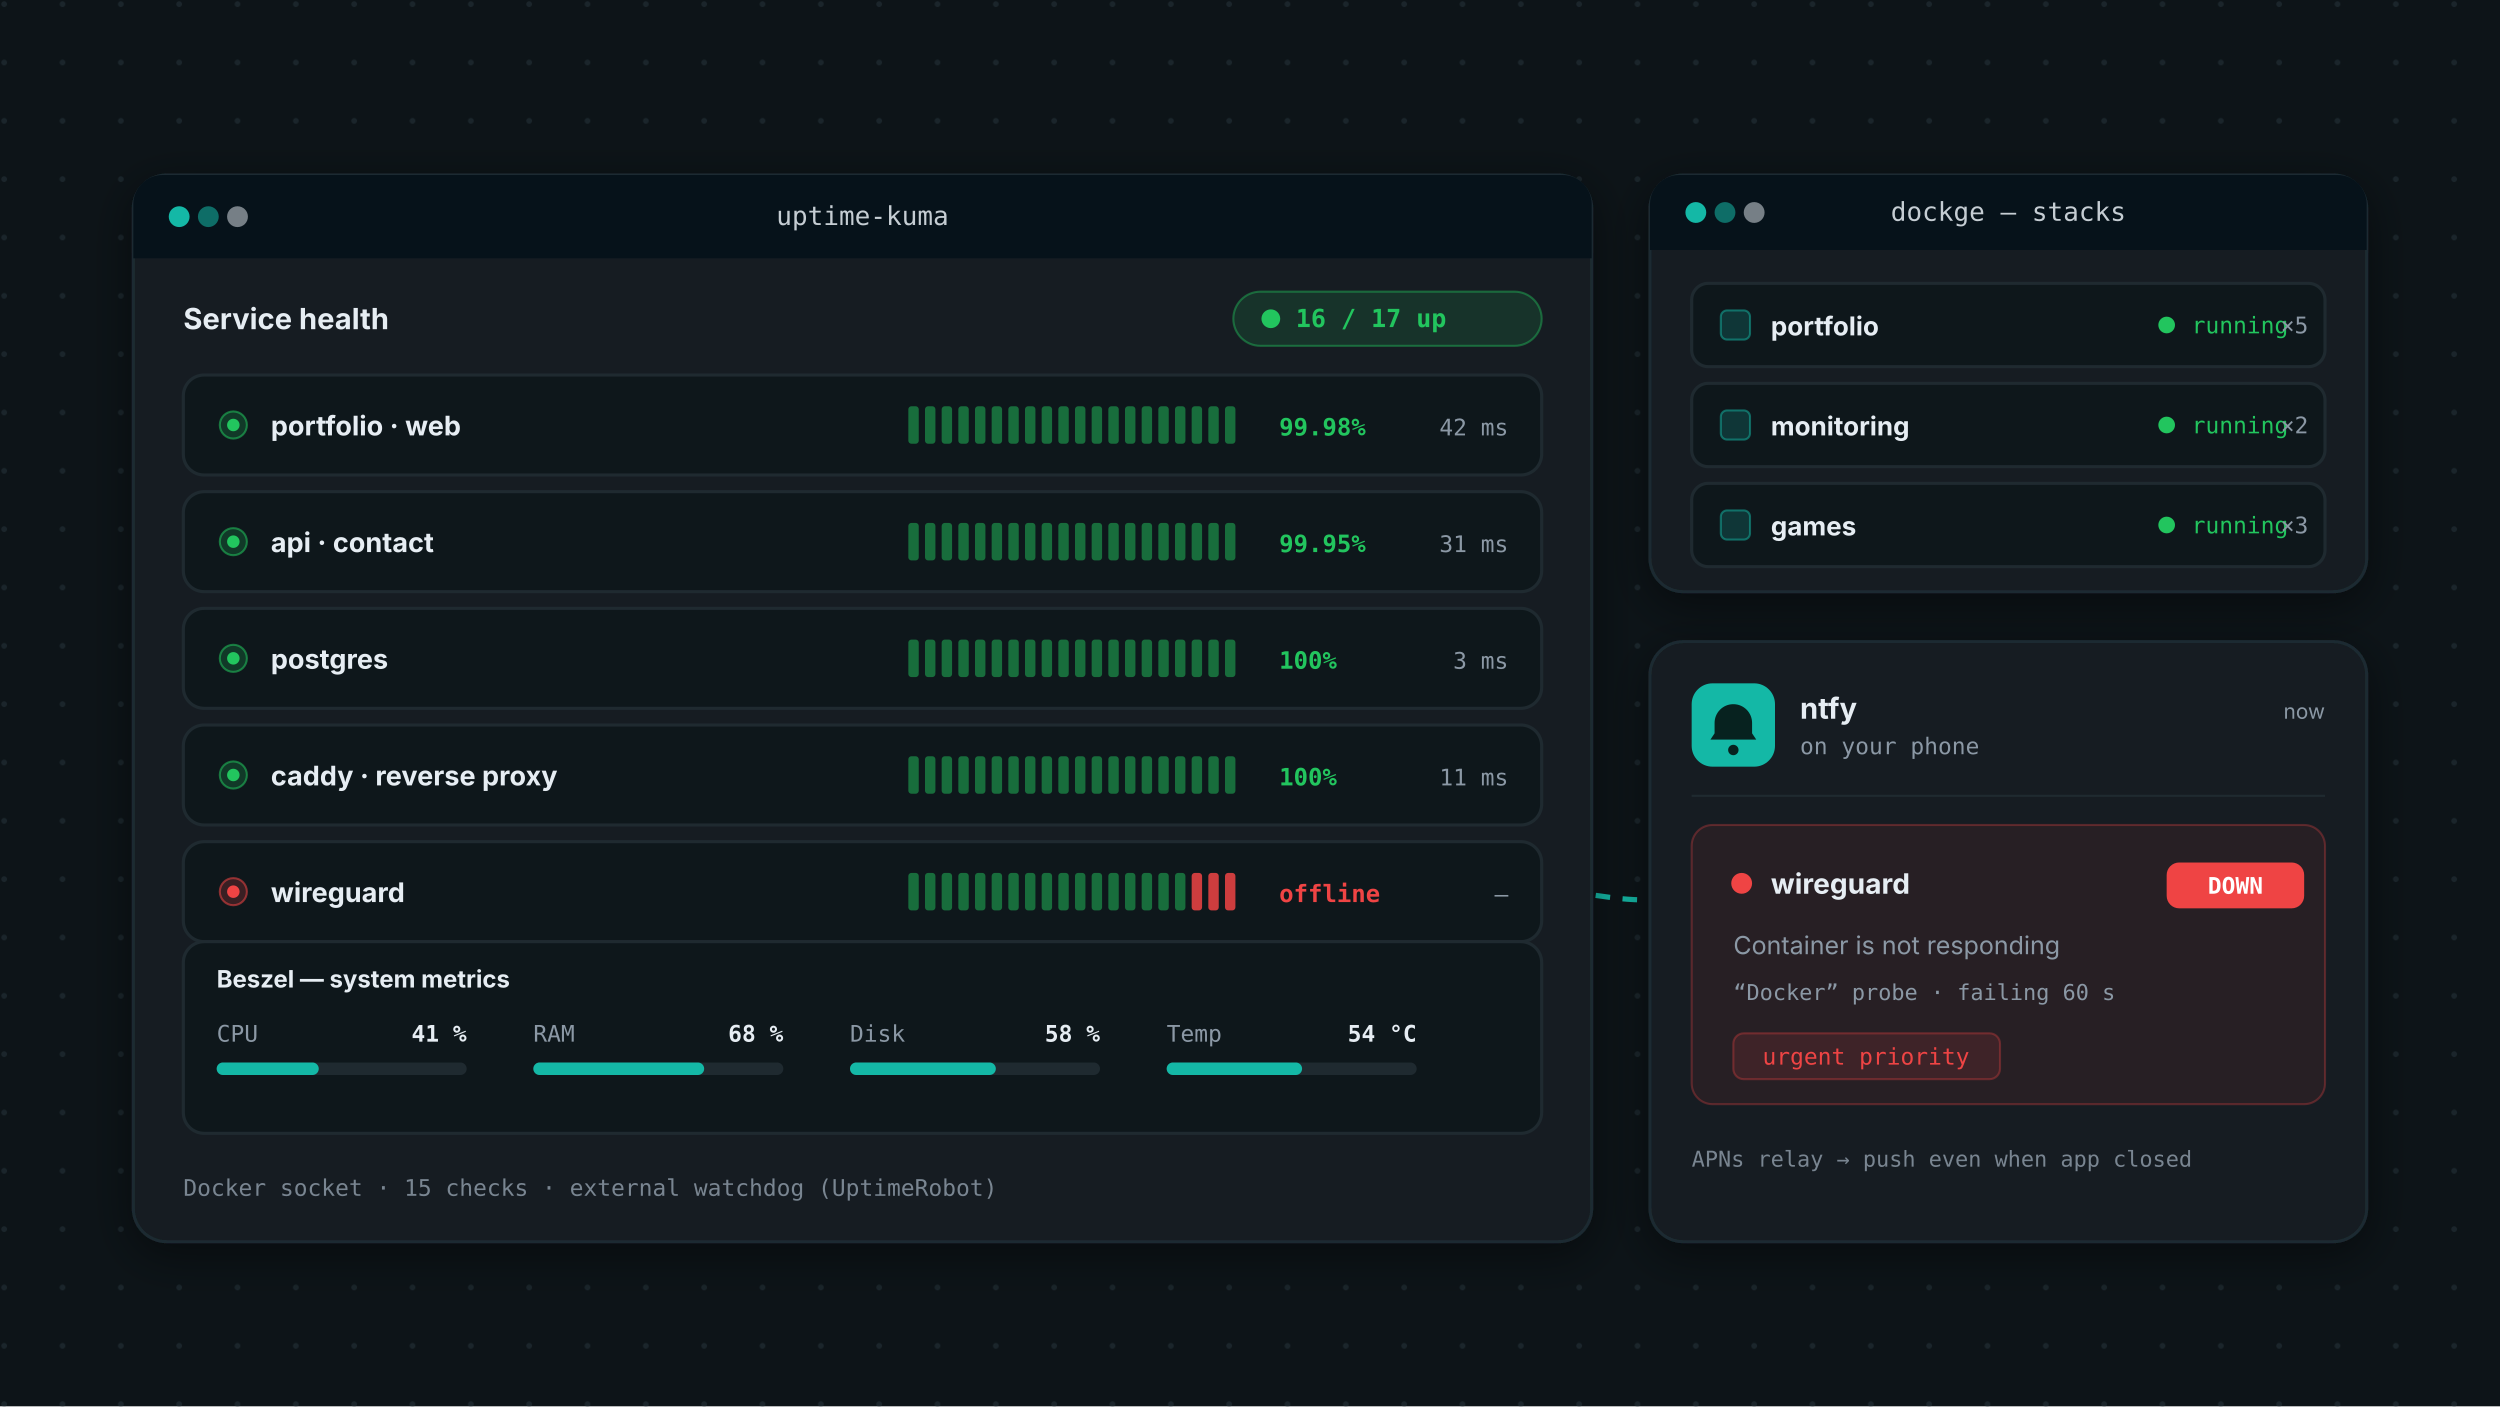
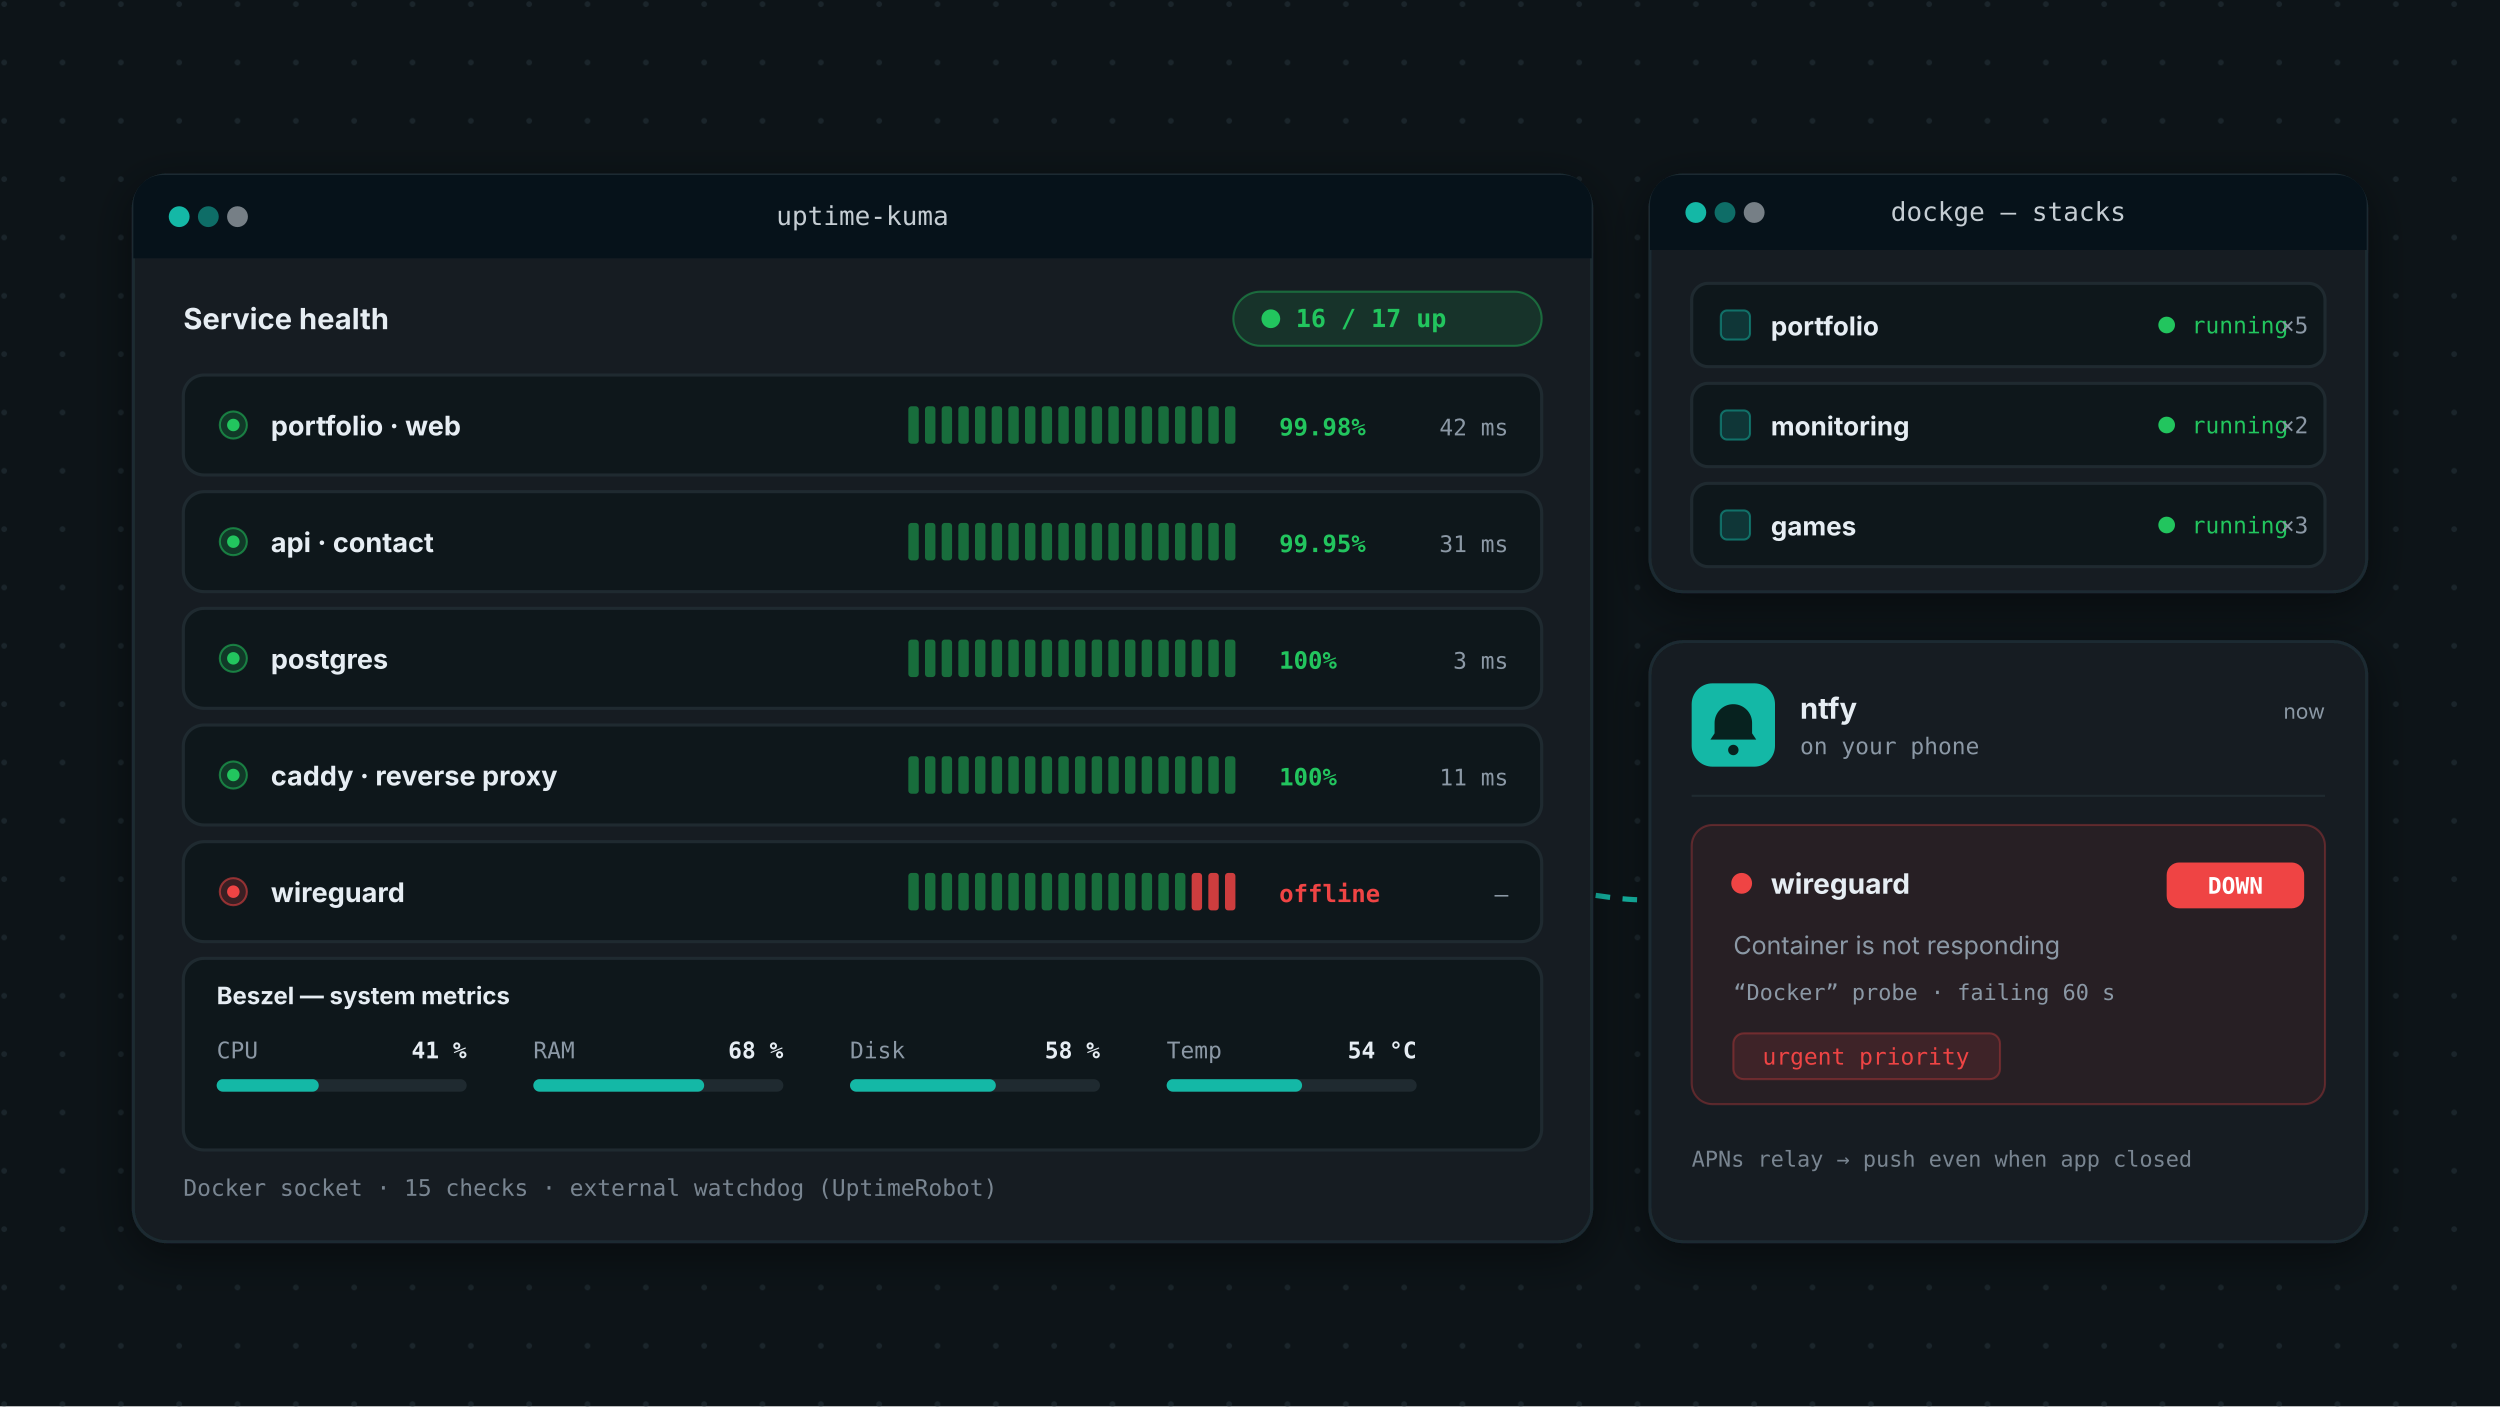
<svg xmlns="http://www.w3.org/2000/svg" width="1200" height="675" viewBox="0 0 1200 675" font-family="'Inter', system-ui, -apple-system, 'Segoe UI', Arial, sans-serif">
  <defs>
    <pattern id="monitoring-dark-en-dots" width="28" height="28" patternUnits="userSpaceOnUse">
      <circle cx="2" cy="2" r="1.4" fill="#1f2a30" fill-opacity="0.8" />
    </pattern>
    <filter id="monitoring-dark-en-sh" x="-20%" y="-20%" width="140%" height="160%">
      <feDropShadow dx="0" dy="6" stdDeviation="11" flood-color="#000000" flood-opacity="0.45" />
    </filter>
  </defs>
  <rect width="1200" height="675" fill="#0d1418" />
  <rect width="1200" height="675" fill="url(#monitoring-dark-en-dots)" />
  <path d="M740 428 C 766 428, 770 432, 792 432" stroke="#14b8a6" stroke-width="2.5" stroke-dasharray="7 6" fill="none" />
  <g filter="url(#monitoring-dark-en-sh)">
    <rect x="64" y="84" width="700" height="512" rx="16" fill="#121c20" stroke="#1f2a30" stroke-width="1.5" />
  </g>
  <path d="M64 98 a14 14 0 0 1 14 -14 h672 a14 14 0 0 1 14 14 v26 h-700 z" fill="#06121a" />
  <circle cx="86" cy="104" r="5" fill="#14b8a6" />
  <circle cx="100" cy="104" r="5" fill="#14b8a6" fill-opacity="0.55" />
  <circle cx="114" cy="104" r="5" fill="#e6edf3" fill-opacity="0.5" />
  <text x="414" y="108" font-size="12.5" fill="#e6edf3" fill-opacity="0.85" font-weight="normal" font-family="'JetBrains Mono', ui-monospace, SFMono-Regular, Menlo, Consolas, monospace" text-anchor="middle">uptime-kuma</text>
  <text x="88" y="158" font-size="14" fill="#e6edf3" font-weight="bold" font-family="'Inter', system-ui, -apple-system, 'Segoe UI', Arial, sans-serif">Service health</text>
  <rect x="592" y="140" width="148" height="26" rx="13" fill="#22c55e" fill-opacity="0.14" stroke="#22c55e" stroke-opacity="0.42" />
  <circle cx="610" cy="153" r="4.5" fill="#22c55e" />
  <text x="622" y="157" font-size="12" fill="#22c55e" font-weight="bold" font-family="'JetBrains Mono', ui-monospace, SFMono-Regular, Menlo, Consolas, monospace">16 / 17 up</text>
  <g>
    <rect x="88" y="180" width="652" height="48" rx="10" fill="#0e171b" stroke="#1f2a30" stroke-width="1.5" />
  </g>
  <circle cx="112" cy="204" r="6.5" fill="#22c55e" fill-opacity="0.2" stroke="#22c55e" stroke-opacity="0.55" />
  <circle cx="112" cy="204" r="3" fill="#22c55e" />
  <text x="130" y="209" font-size="13" fill="#e6edf3" font-weight="bold" font-family="'Inter', system-ui, -apple-system, 'Segoe UI', Arial, sans-serif">portfolio · web</text>
  <rect x="436" y="195" width="5" height="18" rx="1.5" fill="#22c55e" fill-opacity="0.5" />
  <rect x="444" y="195" width="5" height="18" rx="1.5" fill="#22c55e" fill-opacity="0.5" />
  <rect x="452" y="195" width="5" height="18" rx="1.5" fill="#22c55e" fill-opacity="0.5" />
  <rect x="460" y="195" width="5" height="18" rx="1.5" fill="#22c55e" fill-opacity="0.5" />
  <rect x="468" y="195" width="5" height="18" rx="1.5" fill="#22c55e" fill-opacity="0.5" />
  <rect x="476" y="195" width="5" height="18" rx="1.5" fill="#22c55e" fill-opacity="0.5" />
  <rect x="484" y="195" width="5" height="18" rx="1.5" fill="#22c55e" fill-opacity="0.5" />
  <rect x="492" y="195" width="5" height="18" rx="1.5" fill="#22c55e" fill-opacity="0.5" />
  <rect x="500" y="195" width="5" height="18" rx="1.5" fill="#22c55e" fill-opacity="0.5" />
  <rect x="508" y="195" width="5" height="18" rx="1.5" fill="#22c55e" fill-opacity="0.5" />
  <rect x="516" y="195" width="5" height="18" rx="1.5" fill="#22c55e" fill-opacity="0.5" />
  <rect x="524" y="195" width="5" height="18" rx="1.5" fill="#22c55e" fill-opacity="0.5" />
  <rect x="532" y="195" width="5" height="18" rx="1.5" fill="#22c55e" fill-opacity="0.5" />
  <rect x="540" y="195" width="5" height="18" rx="1.5" fill="#22c55e" fill-opacity="0.5" />
  <rect x="548" y="195" width="5" height="18" rx="1.5" fill="#22c55e" fill-opacity="0.5" />
  <rect x="556" y="195" width="5" height="18" rx="1.5" fill="#22c55e" fill-opacity="0.5" />
  <rect x="564" y="195" width="5" height="18" rx="1.5" fill="#22c55e" fill-opacity="0.5" />
  <rect x="572" y="195" width="5" height="18" rx="1.5" fill="#22c55e" fill-opacity="0.5" />
  <rect x="580" y="195" width="5" height="18" rx="1.5" fill="#22c55e" fill-opacity="0.5" />
  <rect x="588" y="195" width="5" height="18" rx="1.5" fill="#22c55e" fill-opacity="0.5" />
  <text x="614" y="209" font-size="11.5" fill="#22c55e" font-weight="bold" font-family="'JetBrains Mono', ui-monospace, SFMono-Regular, Menlo, Consolas, monospace">99.98%</text>
  <text x="724" y="209" font-size="11" fill="#8b98a5" font-weight="normal" font-family="'JetBrains Mono', ui-monospace, SFMono-Regular, Menlo, Consolas, monospace" text-anchor="end">42 ms</text>
  <g>
    <rect x="88" y="236" width="652" height="48" rx="10" fill="#0e171b" stroke="#1f2a30" stroke-width="1.5" />
  </g>
  <circle cx="112" cy="260" r="6.5" fill="#22c55e" fill-opacity="0.2" stroke="#22c55e" stroke-opacity="0.55" />
  <circle cx="112" cy="260" r="3" fill="#22c55e" />
  <text x="130" y="265" font-size="13" fill="#e6edf3" font-weight="bold" font-family="'Inter', system-ui, -apple-system, 'Segoe UI', Arial, sans-serif">api · contact</text>
  <rect x="436" y="251" width="5" height="18" rx="1.5" fill="#22c55e" fill-opacity="0.5" />
  <rect x="444" y="251" width="5" height="18" rx="1.5" fill="#22c55e" fill-opacity="0.5" />
  <rect x="452" y="251" width="5" height="18" rx="1.5" fill="#22c55e" fill-opacity="0.5" />
  <rect x="460" y="251" width="5" height="18" rx="1.5" fill="#22c55e" fill-opacity="0.5" />
  <rect x="468" y="251" width="5" height="18" rx="1.5" fill="#22c55e" fill-opacity="0.5" />
  <rect x="476" y="251" width="5" height="18" rx="1.5" fill="#22c55e" fill-opacity="0.5" />
  <rect x="484" y="251" width="5" height="18" rx="1.5" fill="#22c55e" fill-opacity="0.5" />
  <rect x="492" y="251" width="5" height="18" rx="1.5" fill="#22c55e" fill-opacity="0.5" />
  <rect x="500" y="251" width="5" height="18" rx="1.5" fill="#22c55e" fill-opacity="0.5" />
  <rect x="508" y="251" width="5" height="18" rx="1.5" fill="#22c55e" fill-opacity="0.5" />
  <rect x="516" y="251" width="5" height="18" rx="1.5" fill="#22c55e" fill-opacity="0.5" />
  <rect x="524" y="251" width="5" height="18" rx="1.5" fill="#22c55e" fill-opacity="0.5" />
  <rect x="532" y="251" width="5" height="18" rx="1.5" fill="#22c55e" fill-opacity="0.5" />
  <rect x="540" y="251" width="5" height="18" rx="1.5" fill="#22c55e" fill-opacity="0.5" />
  <rect x="548" y="251" width="5" height="18" rx="1.5" fill="#22c55e" fill-opacity="0.5" />
  <rect x="556" y="251" width="5" height="18" rx="1.5" fill="#22c55e" fill-opacity="0.5" />
  <rect x="564" y="251" width="5" height="18" rx="1.5" fill="#22c55e" fill-opacity="0.5" />
  <rect x="572" y="251" width="5" height="18" rx="1.5" fill="#22c55e" fill-opacity="0.5" />
  <rect x="580" y="251" width="5" height="18" rx="1.5" fill="#22c55e" fill-opacity="0.5" />
  <rect x="588" y="251" width="5" height="18" rx="1.5" fill="#22c55e" fill-opacity="0.5" />
  <text x="614" y="265" font-size="11.5" fill="#22c55e" font-weight="bold" font-family="'JetBrains Mono', ui-monospace, SFMono-Regular, Menlo, Consolas, monospace">99.95%</text>
  <text x="724" y="265" font-size="11" fill="#8b98a5" font-weight="normal" font-family="'JetBrains Mono', ui-monospace, SFMono-Regular, Menlo, Consolas, monospace" text-anchor="end">31 ms</text>
  <g>
    <rect x="88" y="292" width="652" height="48" rx="10" fill="#0e171b" stroke="#1f2a30" stroke-width="1.5" />
  </g>
  <circle cx="112" cy="316" r="6.5" fill="#22c55e" fill-opacity="0.2" stroke="#22c55e" stroke-opacity="0.55" />
  <circle cx="112" cy="316" r="3" fill="#22c55e" />
  <text x="130" y="321" font-size="13" fill="#e6edf3" font-weight="bold" font-family="'Inter', system-ui, -apple-system, 'Segoe UI', Arial, sans-serif">postgres</text>
  <rect x="436" y="307" width="5" height="18" rx="1.5" fill="#22c55e" fill-opacity="0.5" />
  <rect x="444" y="307" width="5" height="18" rx="1.5" fill="#22c55e" fill-opacity="0.5" />
  <rect x="452" y="307" width="5" height="18" rx="1.5" fill="#22c55e" fill-opacity="0.5" />
  <rect x="460" y="307" width="5" height="18" rx="1.5" fill="#22c55e" fill-opacity="0.5" />
  <rect x="468" y="307" width="5" height="18" rx="1.5" fill="#22c55e" fill-opacity="0.5" />
  <rect x="476" y="307" width="5" height="18" rx="1.5" fill="#22c55e" fill-opacity="0.5" />
  <rect x="484" y="307" width="5" height="18" rx="1.5" fill="#22c55e" fill-opacity="0.5" />
  <rect x="492" y="307" width="5" height="18" rx="1.5" fill="#22c55e" fill-opacity="0.5" />
  <rect x="500" y="307" width="5" height="18" rx="1.5" fill="#22c55e" fill-opacity="0.5" />
  <rect x="508" y="307" width="5" height="18" rx="1.5" fill="#22c55e" fill-opacity="0.5" />
  <rect x="516" y="307" width="5" height="18" rx="1.5" fill="#22c55e" fill-opacity="0.5" />
  <rect x="524" y="307" width="5" height="18" rx="1.5" fill="#22c55e" fill-opacity="0.5" />
  <rect x="532" y="307" width="5" height="18" rx="1.5" fill="#22c55e" fill-opacity="0.5" />
  <rect x="540" y="307" width="5" height="18" rx="1.5" fill="#22c55e" fill-opacity="0.5" />
  <rect x="548" y="307" width="5" height="18" rx="1.5" fill="#22c55e" fill-opacity="0.5" />
  <rect x="556" y="307" width="5" height="18" rx="1.5" fill="#22c55e" fill-opacity="0.5" />
  <rect x="564" y="307" width="5" height="18" rx="1.5" fill="#22c55e" fill-opacity="0.5" />
  <rect x="572" y="307" width="5" height="18" rx="1.5" fill="#22c55e" fill-opacity="0.5" />
  <rect x="580" y="307" width="5" height="18" rx="1.5" fill="#22c55e" fill-opacity="0.5" />
  <rect x="588" y="307" width="5" height="18" rx="1.5" fill="#22c55e" fill-opacity="0.5" />
  <text x="614" y="321" font-size="11.5" fill="#22c55e" font-weight="bold" font-family="'JetBrains Mono', ui-monospace, SFMono-Regular, Menlo, Consolas, monospace">100%</text>
  <text x="724" y="321" font-size="11" fill="#8b98a5" font-weight="normal" font-family="'JetBrains Mono', ui-monospace, SFMono-Regular, Menlo, Consolas, monospace" text-anchor="end">3 ms</text>
  <g>
    <rect x="88" y="348" width="652" height="48" rx="10" fill="#0e171b" stroke="#1f2a30" stroke-width="1.5" />
  </g>
  <circle cx="112" cy="372" r="6.5" fill="#22c55e" fill-opacity="0.2" stroke="#22c55e" stroke-opacity="0.55" />
  <circle cx="112" cy="372" r="3" fill="#22c55e" />
  <text x="130" y="377" font-size="13" fill="#e6edf3" font-weight="bold" font-family="'Inter', system-ui, -apple-system, 'Segoe UI', Arial, sans-serif">caddy · reverse proxy</text>
  <rect x="436" y="363" width="5" height="18" rx="1.5" fill="#22c55e" fill-opacity="0.5" />
  <rect x="444" y="363" width="5" height="18" rx="1.5" fill="#22c55e" fill-opacity="0.5" />
  <rect x="452" y="363" width="5" height="18" rx="1.5" fill="#22c55e" fill-opacity="0.5" />
  <rect x="460" y="363" width="5" height="18" rx="1.5" fill="#22c55e" fill-opacity="0.5" />
  <rect x="468" y="363" width="5" height="18" rx="1.5" fill="#22c55e" fill-opacity="0.5" />
  <rect x="476" y="363" width="5" height="18" rx="1.5" fill="#22c55e" fill-opacity="0.5" />
  <rect x="484" y="363" width="5" height="18" rx="1.5" fill="#22c55e" fill-opacity="0.5" />
  <rect x="492" y="363" width="5" height="18" rx="1.5" fill="#22c55e" fill-opacity="0.5" />
  <rect x="500" y="363" width="5" height="18" rx="1.5" fill="#22c55e" fill-opacity="0.5" />
  <rect x="508" y="363" width="5" height="18" rx="1.5" fill="#22c55e" fill-opacity="0.5" />
  <rect x="516" y="363" width="5" height="18" rx="1.5" fill="#22c55e" fill-opacity="0.5" />
  <rect x="524" y="363" width="5" height="18" rx="1.5" fill="#22c55e" fill-opacity="0.5" />
  <rect x="532" y="363" width="5" height="18" rx="1.5" fill="#22c55e" fill-opacity="0.5" />
  <rect x="540" y="363" width="5" height="18" rx="1.5" fill="#22c55e" fill-opacity="0.5" />
  <rect x="548" y="363" width="5" height="18" rx="1.5" fill="#22c55e" fill-opacity="0.5" />
  <rect x="556" y="363" width="5" height="18" rx="1.5" fill="#22c55e" fill-opacity="0.5" />
  <rect x="564" y="363" width="5" height="18" rx="1.5" fill="#22c55e" fill-opacity="0.5" />
  <rect x="572" y="363" width="5" height="18" rx="1.5" fill="#22c55e" fill-opacity="0.5" />
  <rect x="580" y="363" width="5" height="18" rx="1.5" fill="#22c55e" fill-opacity="0.5" />
  <rect x="588" y="363" width="5" height="18" rx="1.5" fill="#22c55e" fill-opacity="0.5" />
  <text x="614" y="377" font-size="11.5" fill="#22c55e" font-weight="bold" font-family="'JetBrains Mono', ui-monospace, SFMono-Regular, Menlo, Consolas, monospace">100%</text>
  <text x="724" y="377" font-size="11" fill="#8b98a5" font-weight="normal" font-family="'JetBrains Mono', ui-monospace, SFMono-Regular, Menlo, Consolas, monospace" text-anchor="end">11 ms</text>
  <g>
    <rect x="88" y="404" width="652" height="48" rx="10" fill="#0e171b" stroke="#1f2a30" stroke-width="1.5" />
  </g>
  <circle cx="112" cy="428" r="6.5" fill="#ef4444" fill-opacity="0.2" stroke="#ef4444" stroke-opacity="0.55" />
  <circle cx="112" cy="428" r="3" fill="#ef4444" />
  <text x="130" y="433" font-size="13" fill="#e6edf3" font-weight="bold" font-family="'Inter', system-ui, -apple-system, 'Segoe UI', Arial, sans-serif">wireguard</text>
  <rect x="436" y="419" width="5" height="18" rx="1.5" fill="#22c55e" fill-opacity="0.5" />
  <rect x="444" y="419" width="5" height="18" rx="1.5" fill="#22c55e" fill-opacity="0.5" />
  <rect x="452" y="419" width="5" height="18" rx="1.5" fill="#22c55e" fill-opacity="0.5" />
  <rect x="460" y="419" width="5" height="18" rx="1.5" fill="#22c55e" fill-opacity="0.5" />
  <rect x="468" y="419" width="5" height="18" rx="1.5" fill="#22c55e" fill-opacity="0.5" />
  <rect x="476" y="419" width="5" height="18" rx="1.5" fill="#22c55e" fill-opacity="0.5" />
  <rect x="484" y="419" width="5" height="18" rx="1.5" fill="#22c55e" fill-opacity="0.5" />
  <rect x="492" y="419" width="5" height="18" rx="1.5" fill="#22c55e" fill-opacity="0.5" />
  <rect x="500" y="419" width="5" height="18" rx="1.5" fill="#22c55e" fill-opacity="0.5" />
  <rect x="508" y="419" width="5" height="18" rx="1.5" fill="#22c55e" fill-opacity="0.5" />
  <rect x="516" y="419" width="5" height="18" rx="1.5" fill="#22c55e" fill-opacity="0.5" />
  <rect x="524" y="419" width="5" height="18" rx="1.5" fill="#22c55e" fill-opacity="0.5" />
  <rect x="532" y="419" width="5" height="18" rx="1.5" fill="#22c55e" fill-opacity="0.5" />
  <rect x="540" y="419" width="5" height="18" rx="1.5" fill="#22c55e" fill-opacity="0.5" />
  <rect x="548" y="419" width="5" height="18" rx="1.5" fill="#22c55e" fill-opacity="0.5" />
  <rect x="556" y="419" width="5" height="18" rx="1.5" fill="#22c55e" fill-opacity="0.5" />
  <rect x="564" y="419" width="5" height="18" rx="1.5" fill="#22c55e" fill-opacity="0.5" />
  <rect x="572" y="419" width="5" height="18" rx="1.5" fill="#ef4444" fill-opacity="0.85" />
  <rect x="580" y="419" width="5" height="18" rx="1.5" fill="#ef4444" fill-opacity="0.85" />
  <rect x="588" y="419" width="5" height="18" rx="1.5" fill="#ef4444" fill-opacity="0.85" />
  <text x="614" y="433" font-size="11.5" fill="#ef4444" font-weight="bold" font-family="'JetBrains Mono', ui-monospace, SFMono-Regular, Menlo, Consolas, monospace">offline</text>
  <text x="724" y="433" font-size="11" fill="#8b98a5" font-weight="normal" font-family="'JetBrains Mono', ui-monospace, SFMono-Regular, Menlo, Consolas, monospace" text-anchor="end">—</text>
  <g>
-     <rect x="88" y="452" width="652" height="92" rx="10" fill="#0e171b" stroke="#1f2a30" stroke-width="1.5" />
-   </g>
-   <text x="104" y="474" font-size="11.5" fill="#e6edf3" font-weight="bold" font-family="'Inter', system-ui, -apple-system, 'Segoe UI', Arial, sans-serif">Beszel — system metrics</text>
-   <text x="104" y="500" font-size="11" fill="#8b98a5" font-weight="normal" font-family="'JetBrains Mono', ui-monospace, SFMono-Regular, Menlo, Consolas, monospace">CPU</text>
-   <text x="224" y="500" font-size="11" fill="#e6edf3" font-weight="bold" font-family="'JetBrains Mono', ui-monospace, SFMono-Regular, Menlo, Consolas, monospace" text-anchor="end">41 %</text>
-   <rect x="104" y="510" width="120" height="6" rx="3" fill="#1f2a30" />
-   <rect x="104" y="510" width="49" height="6" rx="3" fill="#14b8a6" />
-   <text x="256" y="500" font-size="11" fill="#8b98a5" font-weight="normal" font-family="'JetBrains Mono', ui-monospace, SFMono-Regular, Menlo, Consolas, monospace">RAM</text>
-   <text x="376" y="500" font-size="11" fill="#e6edf3" font-weight="bold" font-family="'JetBrains Mono', ui-monospace, SFMono-Regular, Menlo, Consolas, monospace" text-anchor="end">68 %</text>
-   <rect x="256" y="510" width="120" height="6" rx="3" fill="#1f2a30" />
-   <rect x="256" y="510" width="82" height="6" rx="3" fill="#14b8a6" />
-   <text x="408" y="500" font-size="11" fill="#8b98a5" font-weight="normal" font-family="'JetBrains Mono', ui-monospace, SFMono-Regular, Menlo, Consolas, monospace">Disk</text>
-   <text x="528" y="500" font-size="11" fill="#e6edf3" font-weight="bold" font-family="'JetBrains Mono', ui-monospace, SFMono-Regular, Menlo, Consolas, monospace" text-anchor="end">58 %</text>
-   <rect x="408" y="510" width="120" height="6" rx="3" fill="#1f2a30" />
-   <rect x="408" y="510" width="70" height="6" rx="3" fill="#14b8a6" />
-   <text x="560" y="500" font-size="11" fill="#8b98a5" font-weight="normal" font-family="'JetBrains Mono', ui-monospace, SFMono-Regular, Menlo, Consolas, monospace">Temp</text>
-   <text x="680" y="500" font-size="11" fill="#e6edf3" font-weight="bold" font-family="'JetBrains Mono', ui-monospace, SFMono-Regular, Menlo, Consolas, monospace" text-anchor="end">54 °C</text>
-   <rect x="560" y="510" width="120" height="6" rx="3" fill="#1f2a30" />
-   <rect x="560" y="510" width="65" height="6" rx="3" fill="#14b8a6" />
+     <rect x="88" y="460" width="652" height="92" rx="10" fill="#0e171b" stroke="#1f2a30" stroke-width="1.5" />
+   </g>
+   <text x="104" y="482" font-size="11.5" fill="#e6edf3" font-weight="bold" font-family="'Inter', system-ui, -apple-system, 'Segoe UI', Arial, sans-serif">Beszel — system metrics</text>
+   <text x="104" y="508" font-size="11" fill="#8b98a5" font-weight="normal" font-family="'JetBrains Mono', ui-monospace, SFMono-Regular, Menlo, Consolas, monospace">CPU</text>
+   <text x="224" y="508" font-size="11" fill="#e6edf3" font-weight="bold" font-family="'JetBrains Mono', ui-monospace, SFMono-Regular, Menlo, Consolas, monospace" text-anchor="end">41 %</text>
+   <rect x="104" y="518" width="120" height="6" rx="3" fill="#1f2a30" />
+   <rect x="104" y="518" width="49" height="6" rx="3" fill="#14b8a6" />
+   <text x="256" y="508" font-size="11" fill="#8b98a5" font-weight="normal" font-family="'JetBrains Mono', ui-monospace, SFMono-Regular, Menlo, Consolas, monospace">RAM</text>
+   <text x="376" y="508" font-size="11" fill="#e6edf3" font-weight="bold" font-family="'JetBrains Mono', ui-monospace, SFMono-Regular, Menlo, Consolas, monospace" text-anchor="end">68 %</text>
+   <rect x="256" y="518" width="120" height="6" rx="3" fill="#1f2a30" />
+   <rect x="256" y="518" width="82" height="6" rx="3" fill="#14b8a6" />
+   <text x="408" y="508" font-size="11" fill="#8b98a5" font-weight="normal" font-family="'JetBrains Mono', ui-monospace, SFMono-Regular, Menlo, Consolas, monospace">Disk</text>
+   <text x="528" y="508" font-size="11" fill="#e6edf3" font-weight="bold" font-family="'JetBrains Mono', ui-monospace, SFMono-Regular, Menlo, Consolas, monospace" text-anchor="end">58 %</text>
+   <rect x="408" y="518" width="120" height="6" rx="3" fill="#1f2a30" />
+   <rect x="408" y="518" width="70" height="6" rx="3" fill="#14b8a6" />
+   <text x="560" y="508" font-size="11" fill="#8b98a5" font-weight="normal" font-family="'JetBrains Mono', ui-monospace, SFMono-Regular, Menlo, Consolas, monospace">Temp</text>
+   <text x="680" y="508" font-size="11" fill="#e6edf3" font-weight="bold" font-family="'JetBrains Mono', ui-monospace, SFMono-Regular, Menlo, Consolas, monospace" text-anchor="end">54 °C</text>
+   <rect x="560" y="518" width="120" height="6" rx="3" fill="#1f2a30" />
+   <rect x="560" y="518" width="65" height="6" rx="3" fill="#14b8a6" />
  <text x="88" y="574" font-size="11" fill="#8b98a5" fill-opacity="0.85" font-weight="normal" font-family="'JetBrains Mono', ui-monospace, SFMono-Regular, Menlo, Consolas, monospace">Docker socket · 15 checks · external watchdog (UptimeRobot)</text>
  <g filter="url(#monitoring-dark-en-sh)">
    <rect x="792" y="84" width="344" height="200" rx="16" fill="#121c20" stroke="#1f2a30" stroke-width="1.5" />
  </g>
  <path d="M792 98 a14 14 0 0 1 14 -14 h316 a14 14 0 0 1 14 14 v22 h-344 z" fill="#06121a" />
  <circle cx="814" cy="102" r="5" fill="#14b8a6" />
  <circle cx="828" cy="102" r="5" fill="#14b8a6" fill-opacity="0.55" />
  <circle cx="842" cy="102" r="5" fill="#e6edf3" fill-opacity="0.5" />
  <text x="964" y="106" font-size="12.5" fill="#e6edf3" fill-opacity="0.85" font-weight="normal" font-family="'JetBrains Mono', ui-monospace, SFMono-Regular, Menlo, Consolas, monospace" text-anchor="middle">dockge — stacks</text>
  <g>
    <rect x="812" y="136" width="304" height="40" rx="8" fill="#0e171b" stroke="#1f2a30" stroke-width="1.5" />
  </g>
  <rect x="826" y="149" width="14" height="14" rx="3" fill="#14b8a6" fill-opacity="0.2" stroke="#14b8a6" stroke-opacity="0.5" />
  <text x="850" y="161" font-size="12.5" fill="#e6edf3" font-weight="bold" font-family="'Inter', system-ui, -apple-system, 'Segoe UI', Arial, sans-serif">portfolio</text>
  <circle cx="1040" cy="156" r="4" fill="#22c55e" />
  <text x="1052" y="160" font-size="11" fill="#22c55e" font-weight="normal" font-family="'JetBrains Mono', ui-monospace, SFMono-Regular, Menlo, Consolas, monospace">running</text>
  <text x="1108" y="160" font-size="11" fill="#8b98a5" font-weight="normal" font-family="'JetBrains Mono', ui-monospace, SFMono-Regular, Menlo, Consolas, monospace" text-anchor="end">×5</text>
  <g>
    <rect x="812" y="184" width="304" height="40" rx="8" fill="#0e171b" stroke="#1f2a30" stroke-width="1.5" />
  </g>
  <rect x="826" y="197" width="14" height="14" rx="3" fill="#14b8a6" fill-opacity="0.2" stroke="#14b8a6" stroke-opacity="0.5" />
  <text x="850" y="209" font-size="12.5" fill="#e6edf3" font-weight="bold" font-family="'Inter', system-ui, -apple-system, 'Segoe UI', Arial, sans-serif">monitoring</text>
  <circle cx="1040" cy="204" r="4" fill="#22c55e" />
  <text x="1052" y="208" font-size="11" fill="#22c55e" font-weight="normal" font-family="'JetBrains Mono', ui-monospace, SFMono-Regular, Menlo, Consolas, monospace">running</text>
  <text x="1108" y="208" font-size="11" fill="#8b98a5" font-weight="normal" font-family="'JetBrains Mono', ui-monospace, SFMono-Regular, Menlo, Consolas, monospace" text-anchor="end">×2</text>
  <g>
    <rect x="812" y="232" width="304" height="40" rx="8" fill="#0e171b" stroke="#1f2a30" stroke-width="1.5" />
  </g>
  <rect x="826" y="245" width="14" height="14" rx="3" fill="#14b8a6" fill-opacity="0.2" stroke="#14b8a6" stroke-opacity="0.5" />
  <text x="850" y="257" font-size="12.5" fill="#e6edf3" font-weight="bold" font-family="'Inter', system-ui, -apple-system, 'Segoe UI', Arial, sans-serif">games</text>
  <circle cx="1040" cy="252" r="4" fill="#22c55e" />
  <text x="1052" y="256" font-size="11" fill="#22c55e" font-weight="normal" font-family="'JetBrains Mono', ui-monospace, SFMono-Regular, Menlo, Consolas, monospace">running</text>
  <text x="1108" y="256" font-size="11" fill="#8b98a5" font-weight="normal" font-family="'JetBrains Mono', ui-monospace, SFMono-Regular, Menlo, Consolas, monospace" text-anchor="end">×3</text>
  <g filter="url(#monitoring-dark-en-sh)">
    <rect x="792" y="308" width="344" height="288" rx="16" fill="#121c20" stroke="#1f2a30" stroke-width="1.5" />
  </g>
  <rect x="812" y="328" width="40" height="40" rx="10" fill="#14b8a6" />
  <path d="M832 338 a9 9 0 0 1 9 9 v5 l2 3 h-22 l2 -3 v-5 a9 9 0 0 1 9 -9 z" fill="#07221f" />
  <circle cx="832" cy="360" r="2.5" fill="#07221f" />
  <text x="864" y="345" font-size="14" fill="#e6edf3" font-weight="bold" font-family="'Inter', system-ui, -apple-system, 'Segoe UI', Arial, sans-serif">ntfy</text>
  <text x="864" y="362" font-size="11" fill="#8b98a5" font-weight="normal" font-family="'JetBrains Mono', ui-monospace, SFMono-Regular, Menlo, Consolas, monospace">on your phone</text>
  <text x="1116" y="345" font-size="10" fill="#8b98a5" font-weight="normal" font-family="'Inter', system-ui, -apple-system, 'Segoe UI', Arial, sans-serif" text-anchor="end">now</text>
  <line x1="812" y1="382" x2="1116" y2="382" stroke="#1f2a30" />
  <rect x="812" y="396" width="304" height="134" rx="10" fill="#ef4444" fill-opacity="0.08" stroke="#ef4444" stroke-opacity="0.3" />
  <circle cx="836" cy="424" r="5" fill="#ef4444" />
  <text x="850" y="429" font-size="13.5" fill="#e6edf3" font-weight="bold" font-family="'Inter', system-ui, -apple-system, 'Segoe UI', Arial, sans-serif">wireguard</text>
  <rect x="1040" y="414" width="66" height="22" rx="6" fill="#ef4444" />
  <text x="1073" y="429" font-size="11" fill="#ffffff" font-weight="bold" font-family="'JetBrains Mono', ui-monospace, SFMono-Regular, Menlo, Consolas, monospace" text-anchor="middle">DOWN</text>
  <text x="832" y="458" font-size="12" fill="#8b98a5" font-weight="normal" font-family="'Inter', system-ui, -apple-system, 'Segoe UI', Arial, sans-serif">Container is not responding</text>
  <text x="832" y="480" font-size="10.5" fill="#8b98a5" font-weight="normal" font-family="'JetBrains Mono', ui-monospace, SFMono-Regular, Menlo, Consolas, monospace">“Docker” probe · failing 60 s</text>
  <rect x="832" y="496" width="128" height="22" rx="5" fill="#ef4444" fill-opacity="0.12" stroke="#ef4444" stroke-opacity="0.32" />
  <text x="846" y="511" font-size="11" fill="#ef4444" font-weight="normal" font-family="'JetBrains Mono', ui-monospace, SFMono-Regular, Menlo, Consolas, monospace">urgent priority</text>
  <text x="812" y="560" font-size="10.5" fill="#8b98a5" fill-opacity="0.85" font-weight="normal" font-family="'JetBrains Mono', ui-monospace, SFMono-Regular, Menlo, Consolas, monospace">APNs relay → push even when app closed</text>
</svg>
